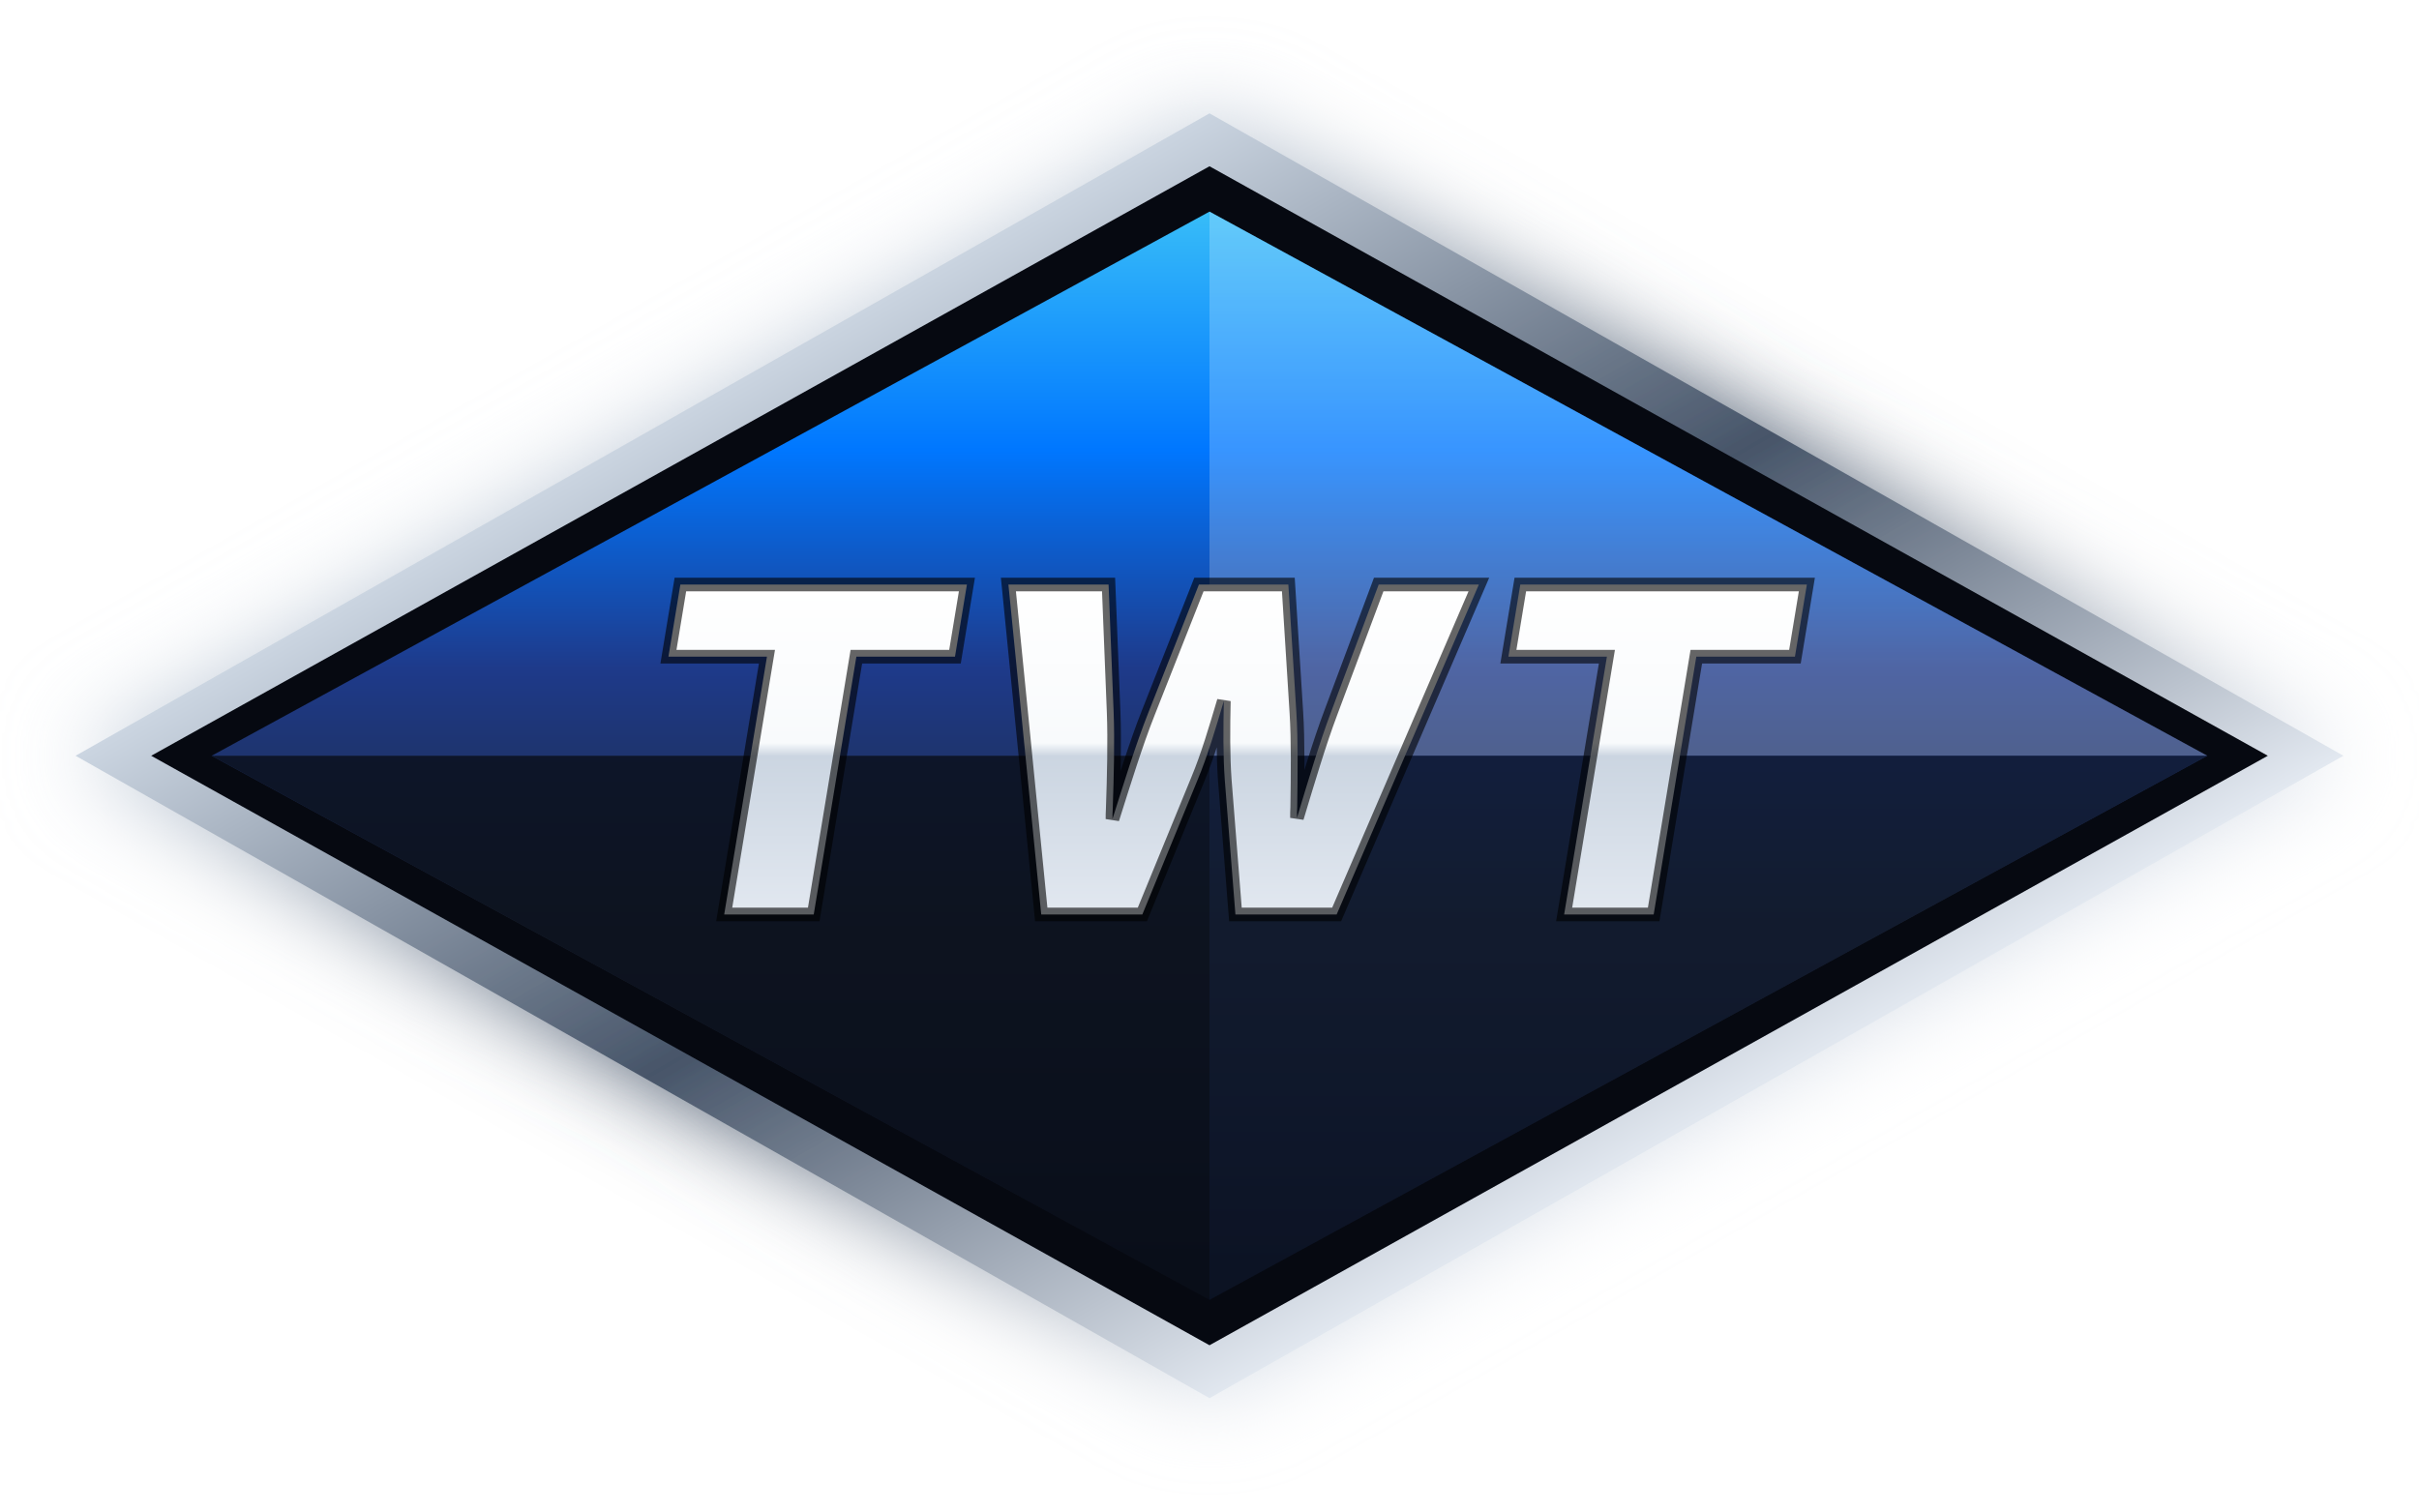
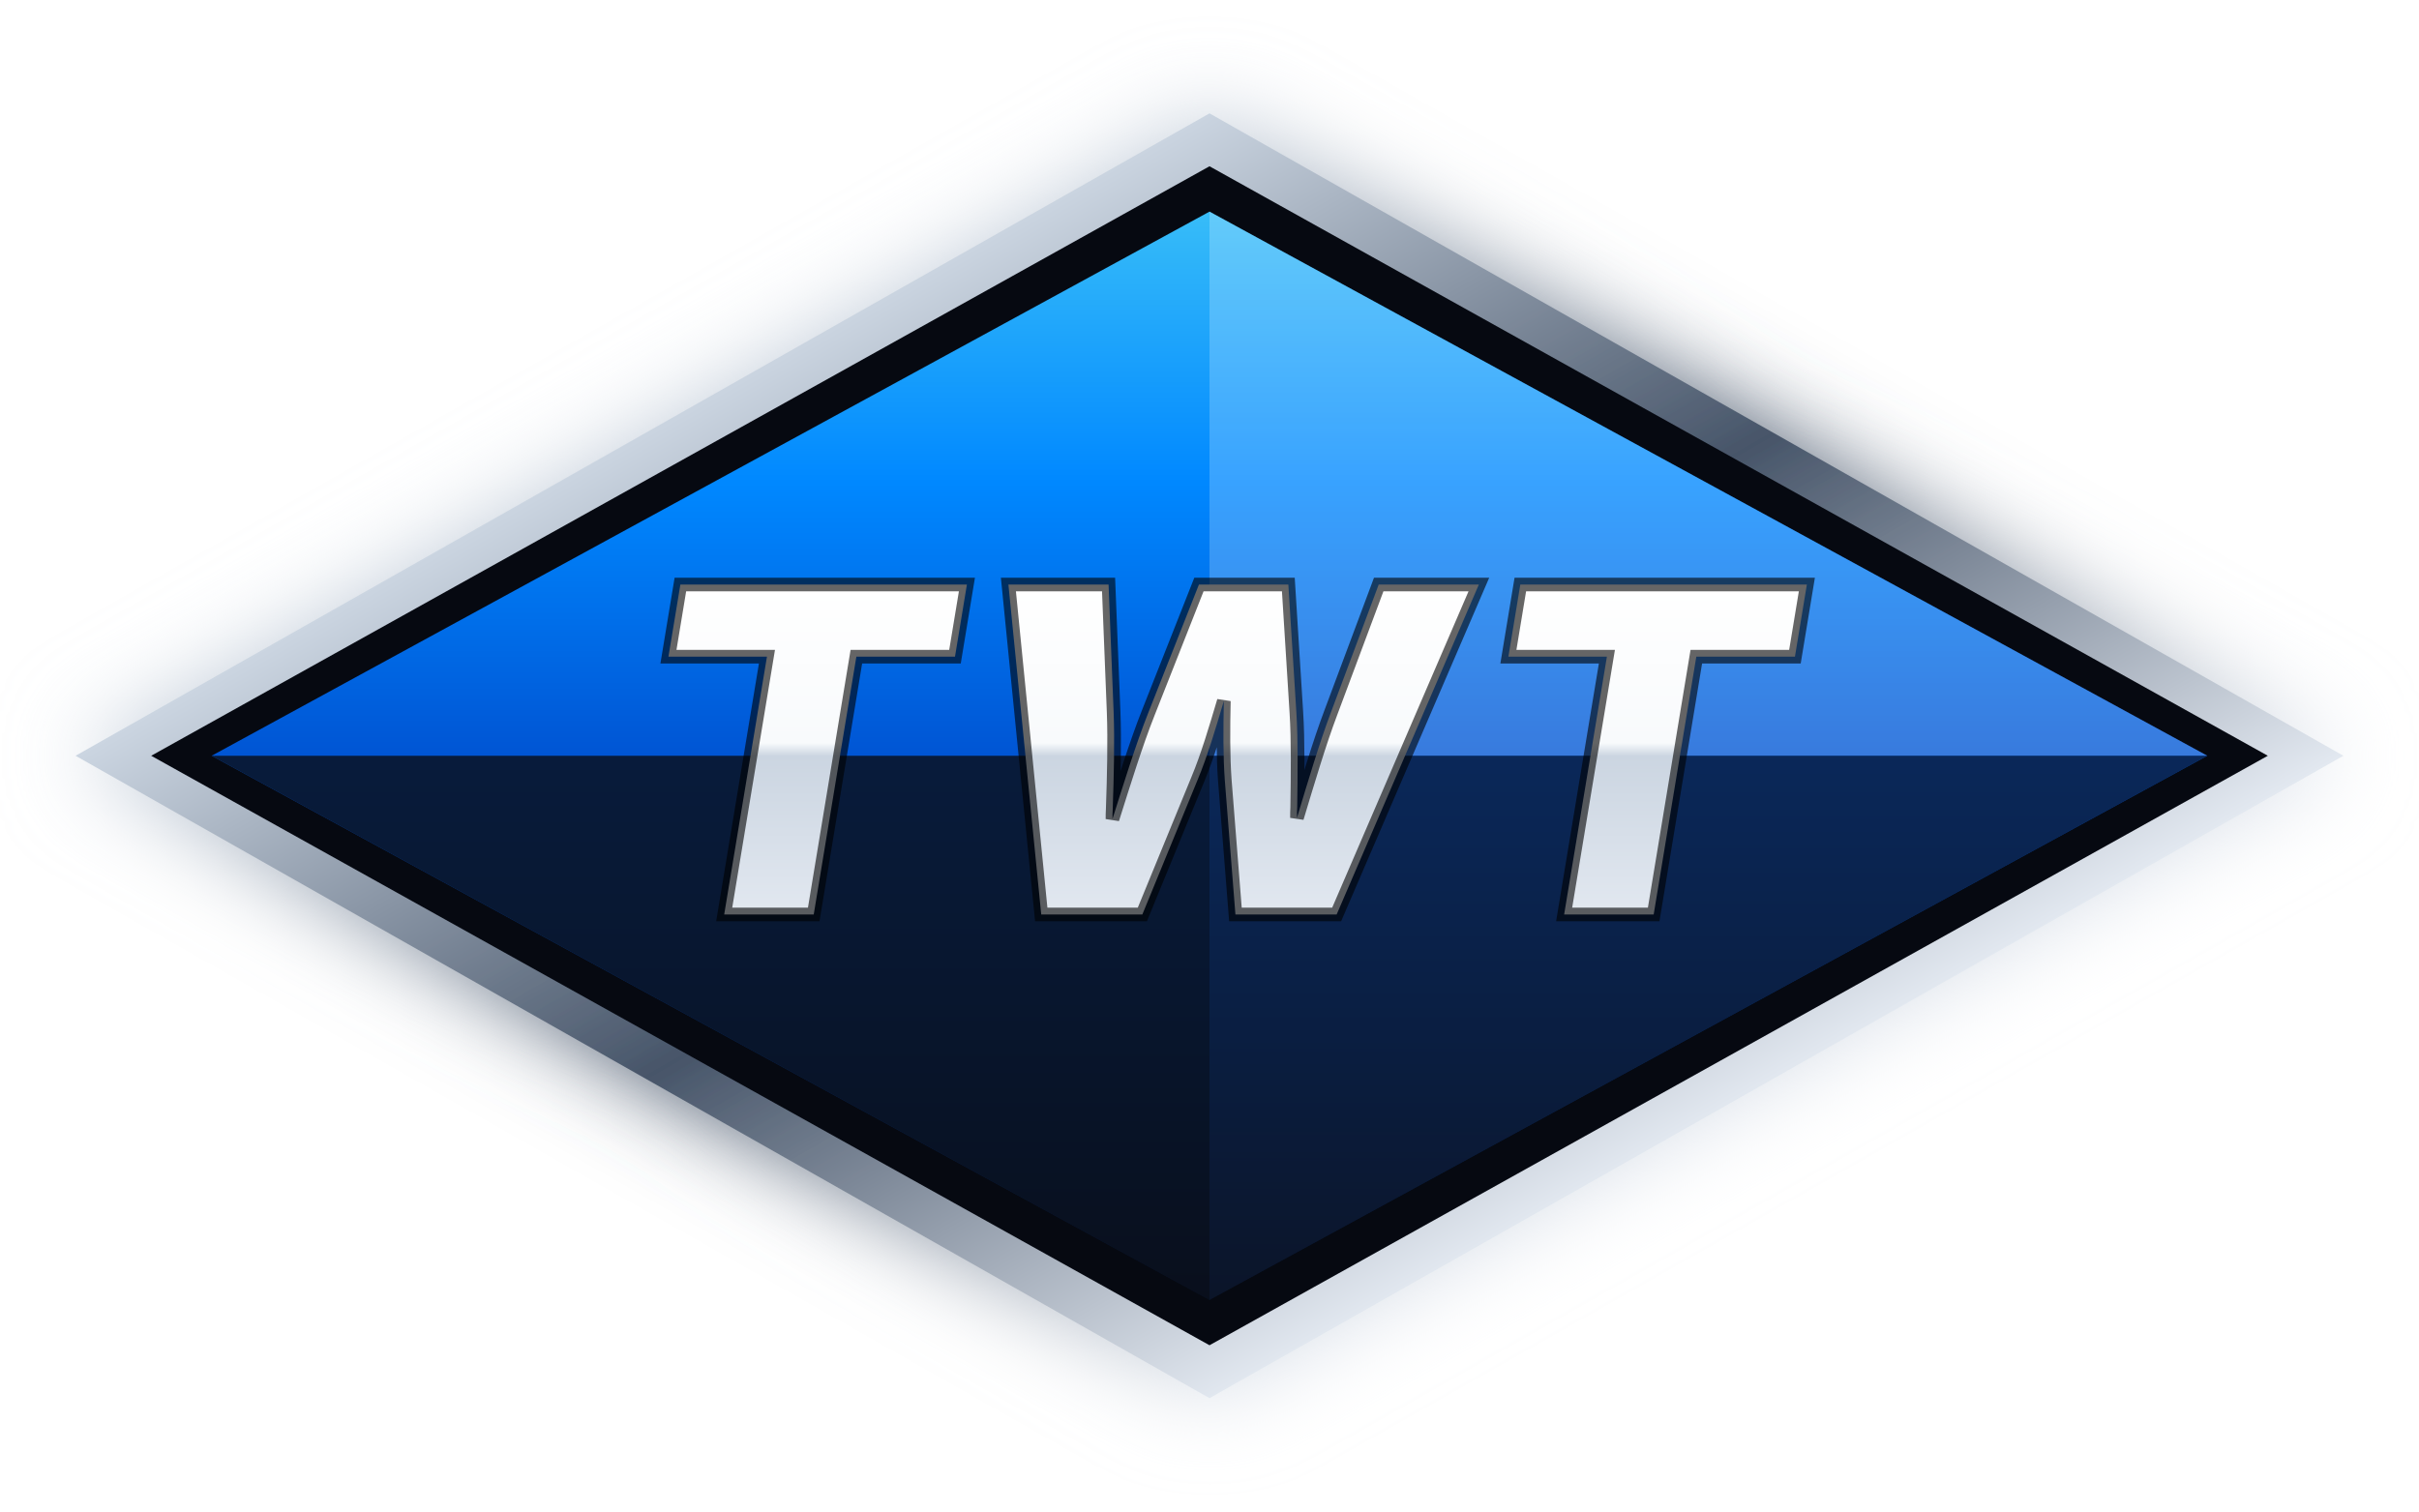
<svg xmlns="http://www.w3.org/2000/svg" viewBox="0 0 320 200" width="100%" height="100%">
  <defs>
    <linearGradient id="diamondBorder" x1="0%" y1="0%" x2="100%" y2="100%">
      <stop offset="0%" stop-color="#ffffff" />
      <stop offset="25%" stop-color="#cbd5e1" />
      <stop offset="50%" stop-color="#475569" />
      <stop offset="75%" stop-color="#e2e8f0" />
      <stop offset="100%" stop-color="#334155" />
    </linearGradient>
    <linearGradient id="diamondBg" x1="0%" y1="0%" x2="0%" y2="100%">
      <stop offset="0%" stop-color="#38bdf8" />
-       <stop offset="22%" stop-color="#0077ff" />
-       <stop offset="42%" stop-color="#1e3a8a" />
-       <stop offset="65%" stop-color="#1e293b" />
-       <stop offset="85%" stop-color="#0f172a" />
-       <stop offset="100%" stop-color="#050810" />
+       <stop offset="25%" stop-color="#0088ff" />
+       <stop offset="50%" stop-color="#0055d4" />
+       <stop offset="75%" stop-color="#003380" />
+       <stop offset="100%" stop-color="#041026" />
    </linearGradient>
    <linearGradient id="twtTextGrad" x1="0%" y1="0%" x2="0%" y2="100%">
      <stop offset="0%" stop-color="#ffffff" />
      <stop offset="48%" stop-color="#f8fafc" />
      <stop offset="52%" stop-color="#cbd5e1" />
      <stop offset="100%" stop-color="#e2e8f0" />
    </linearGradient>
    <filter id="glowEffect" x="-20%" y="-20%" width="140%" height="140%">
      <feGaussianBlur stdDeviation="6" result="blur" />
      <feComposite in="SourceGraphic" in2="blur" operator="over" />
    </filter>
  </defs>
  <g transform="translate(160, 100)" text-anchor="middle">
    <polygon points="0,-85 150,0 0,85 -150,0" fill="url(#diamondBorder)" filter="url(#glowEffect)" />
    <polygon points="0,-78 140,0 0,78 -140,0" fill="#060911" />
    <polygon points="0,-72 132,0 0,72 -132,0" fill="url(#diamondBg)" />
    <polygon points="0,-72 132,0 0,0" fill="rgba(255, 255, 255, 0.22)" />
    <polygon points="0,0 132,0 0,72" fill="rgba(15, 23, 42, 0.72)" />
    <polygon points="-132,0 0,0 0,72" fill="rgba(10, 15, 26, 0.82)" />
    <text x="0" y="21" font-family="'Outfit', 'Inter', -apple-system, sans-serif" font-weight="900" font-style="italic" font-size="60" fill="url(#twtTextGrad)" letter-spacing="2.5" stroke="rgba(0,0,0,0.6)" stroke-width="1.8">TWT</text>
  </g>
</svg>
